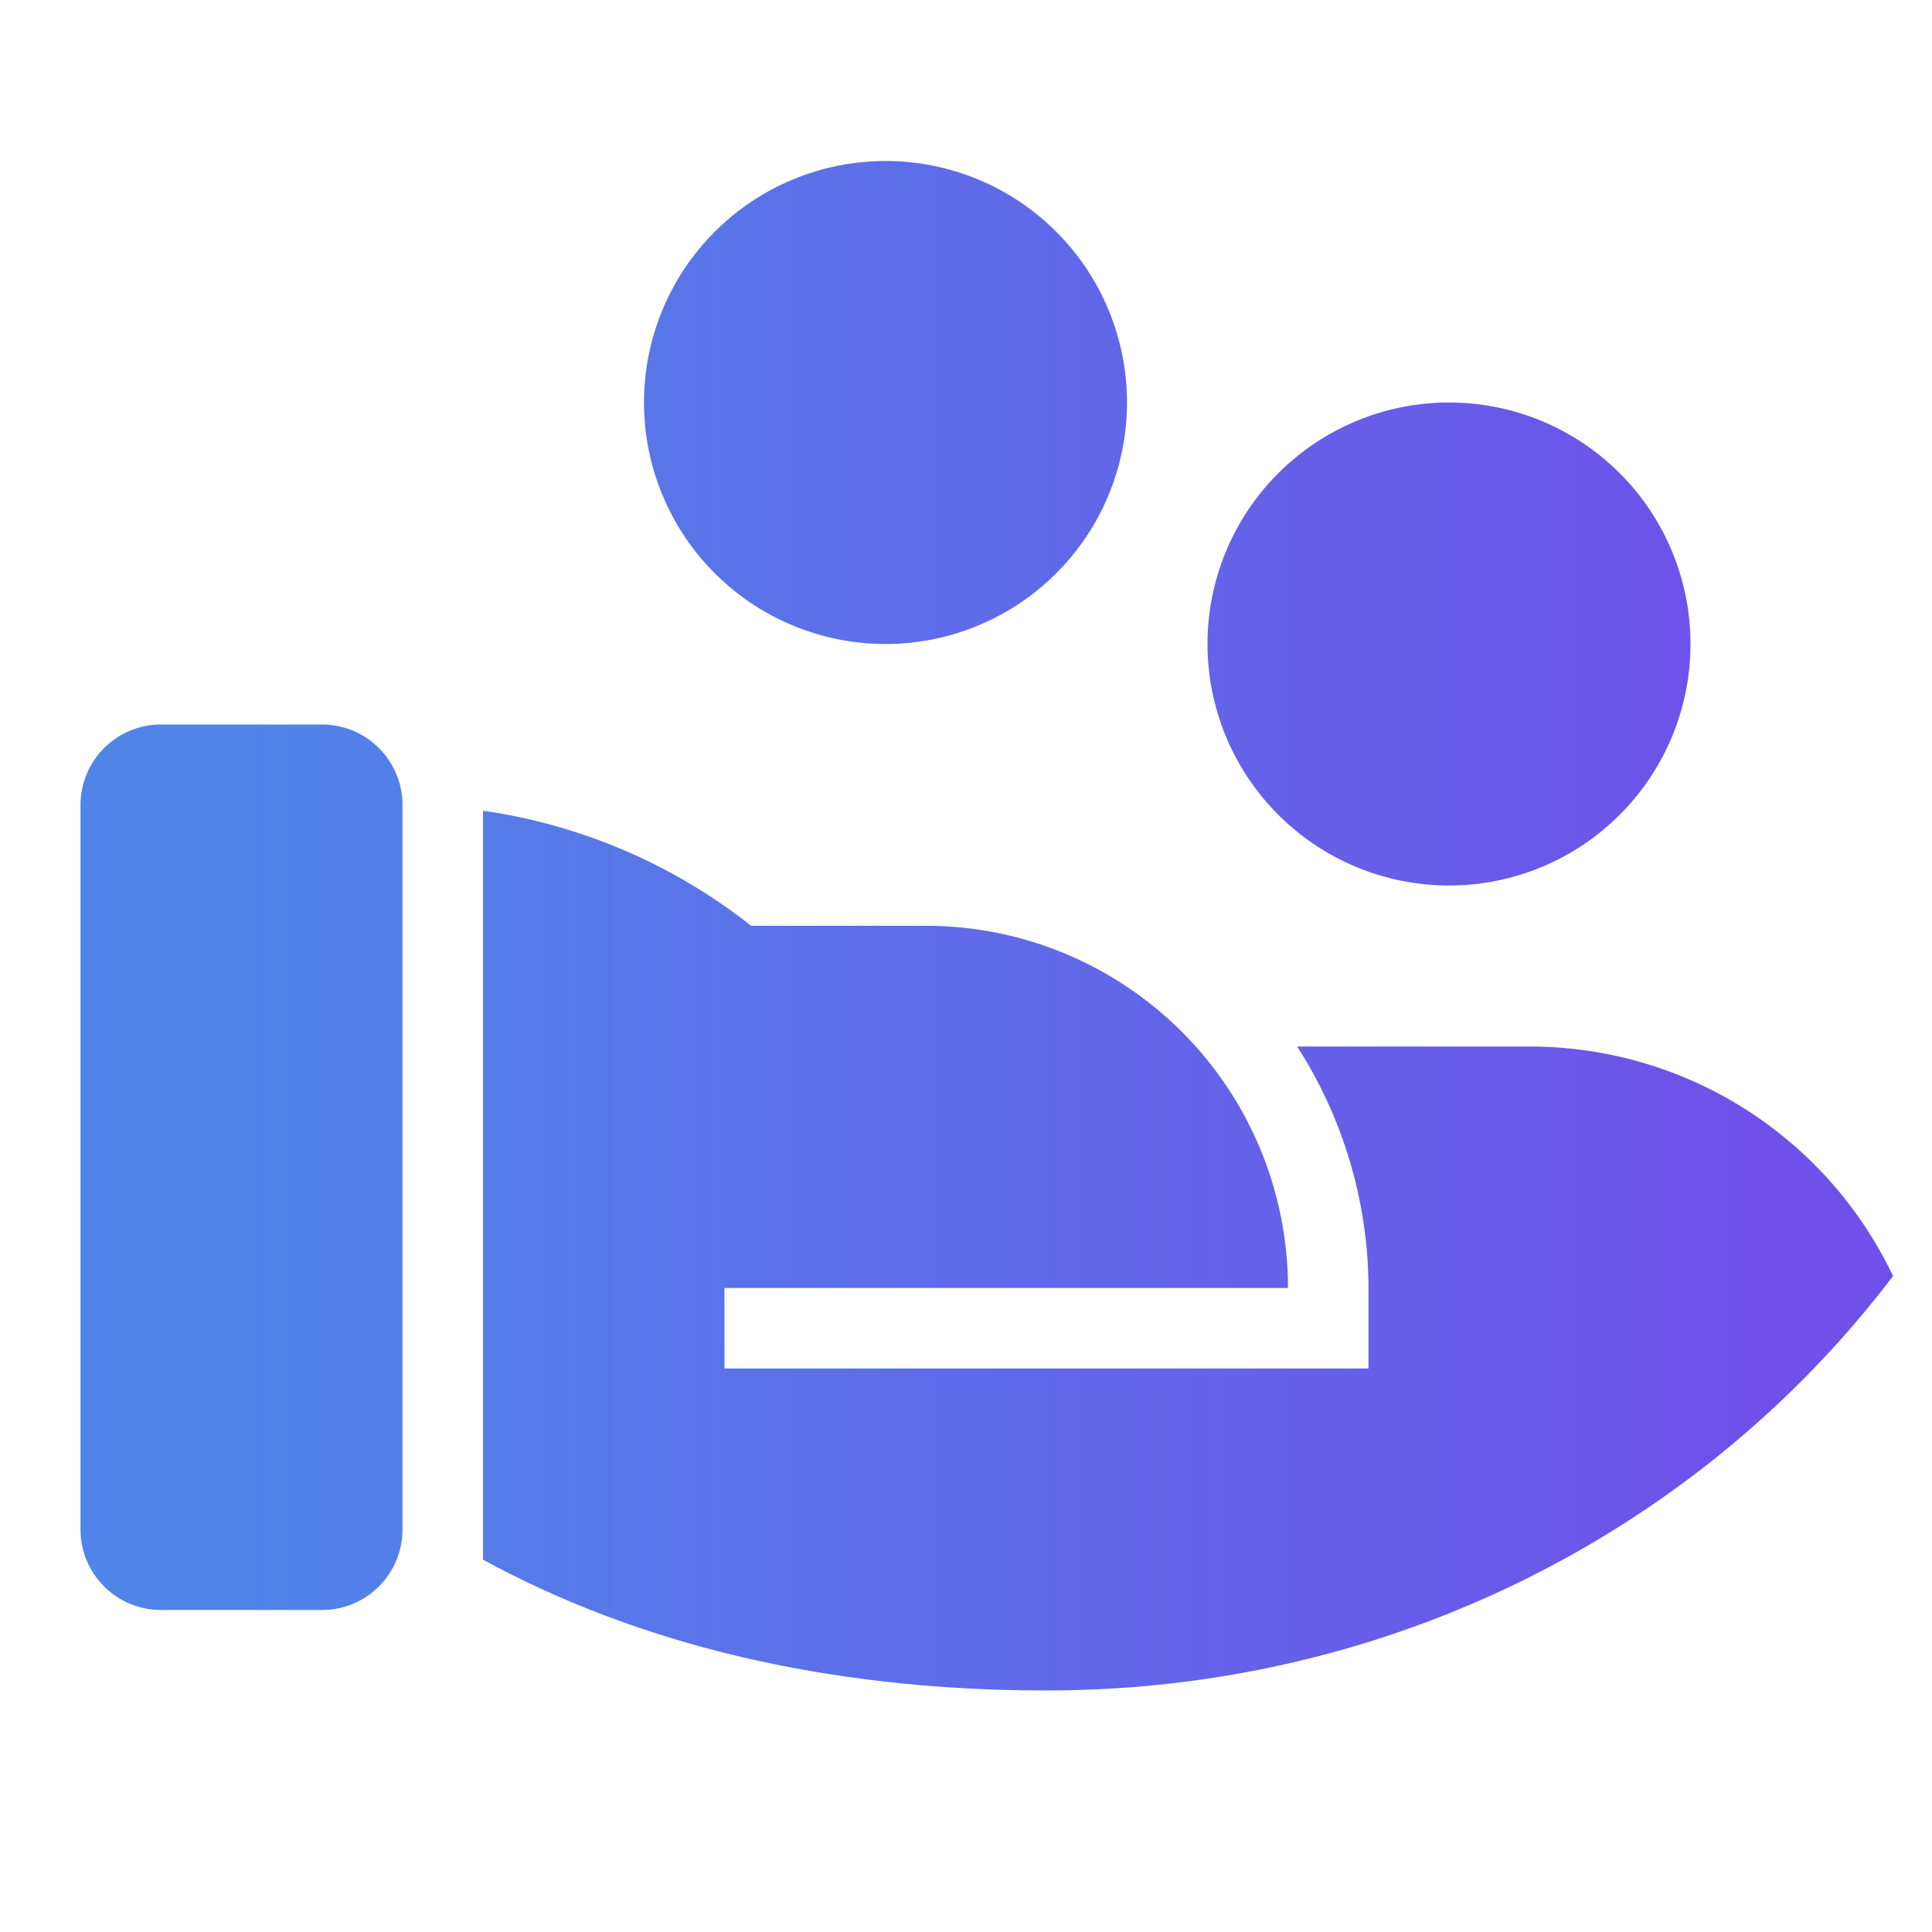
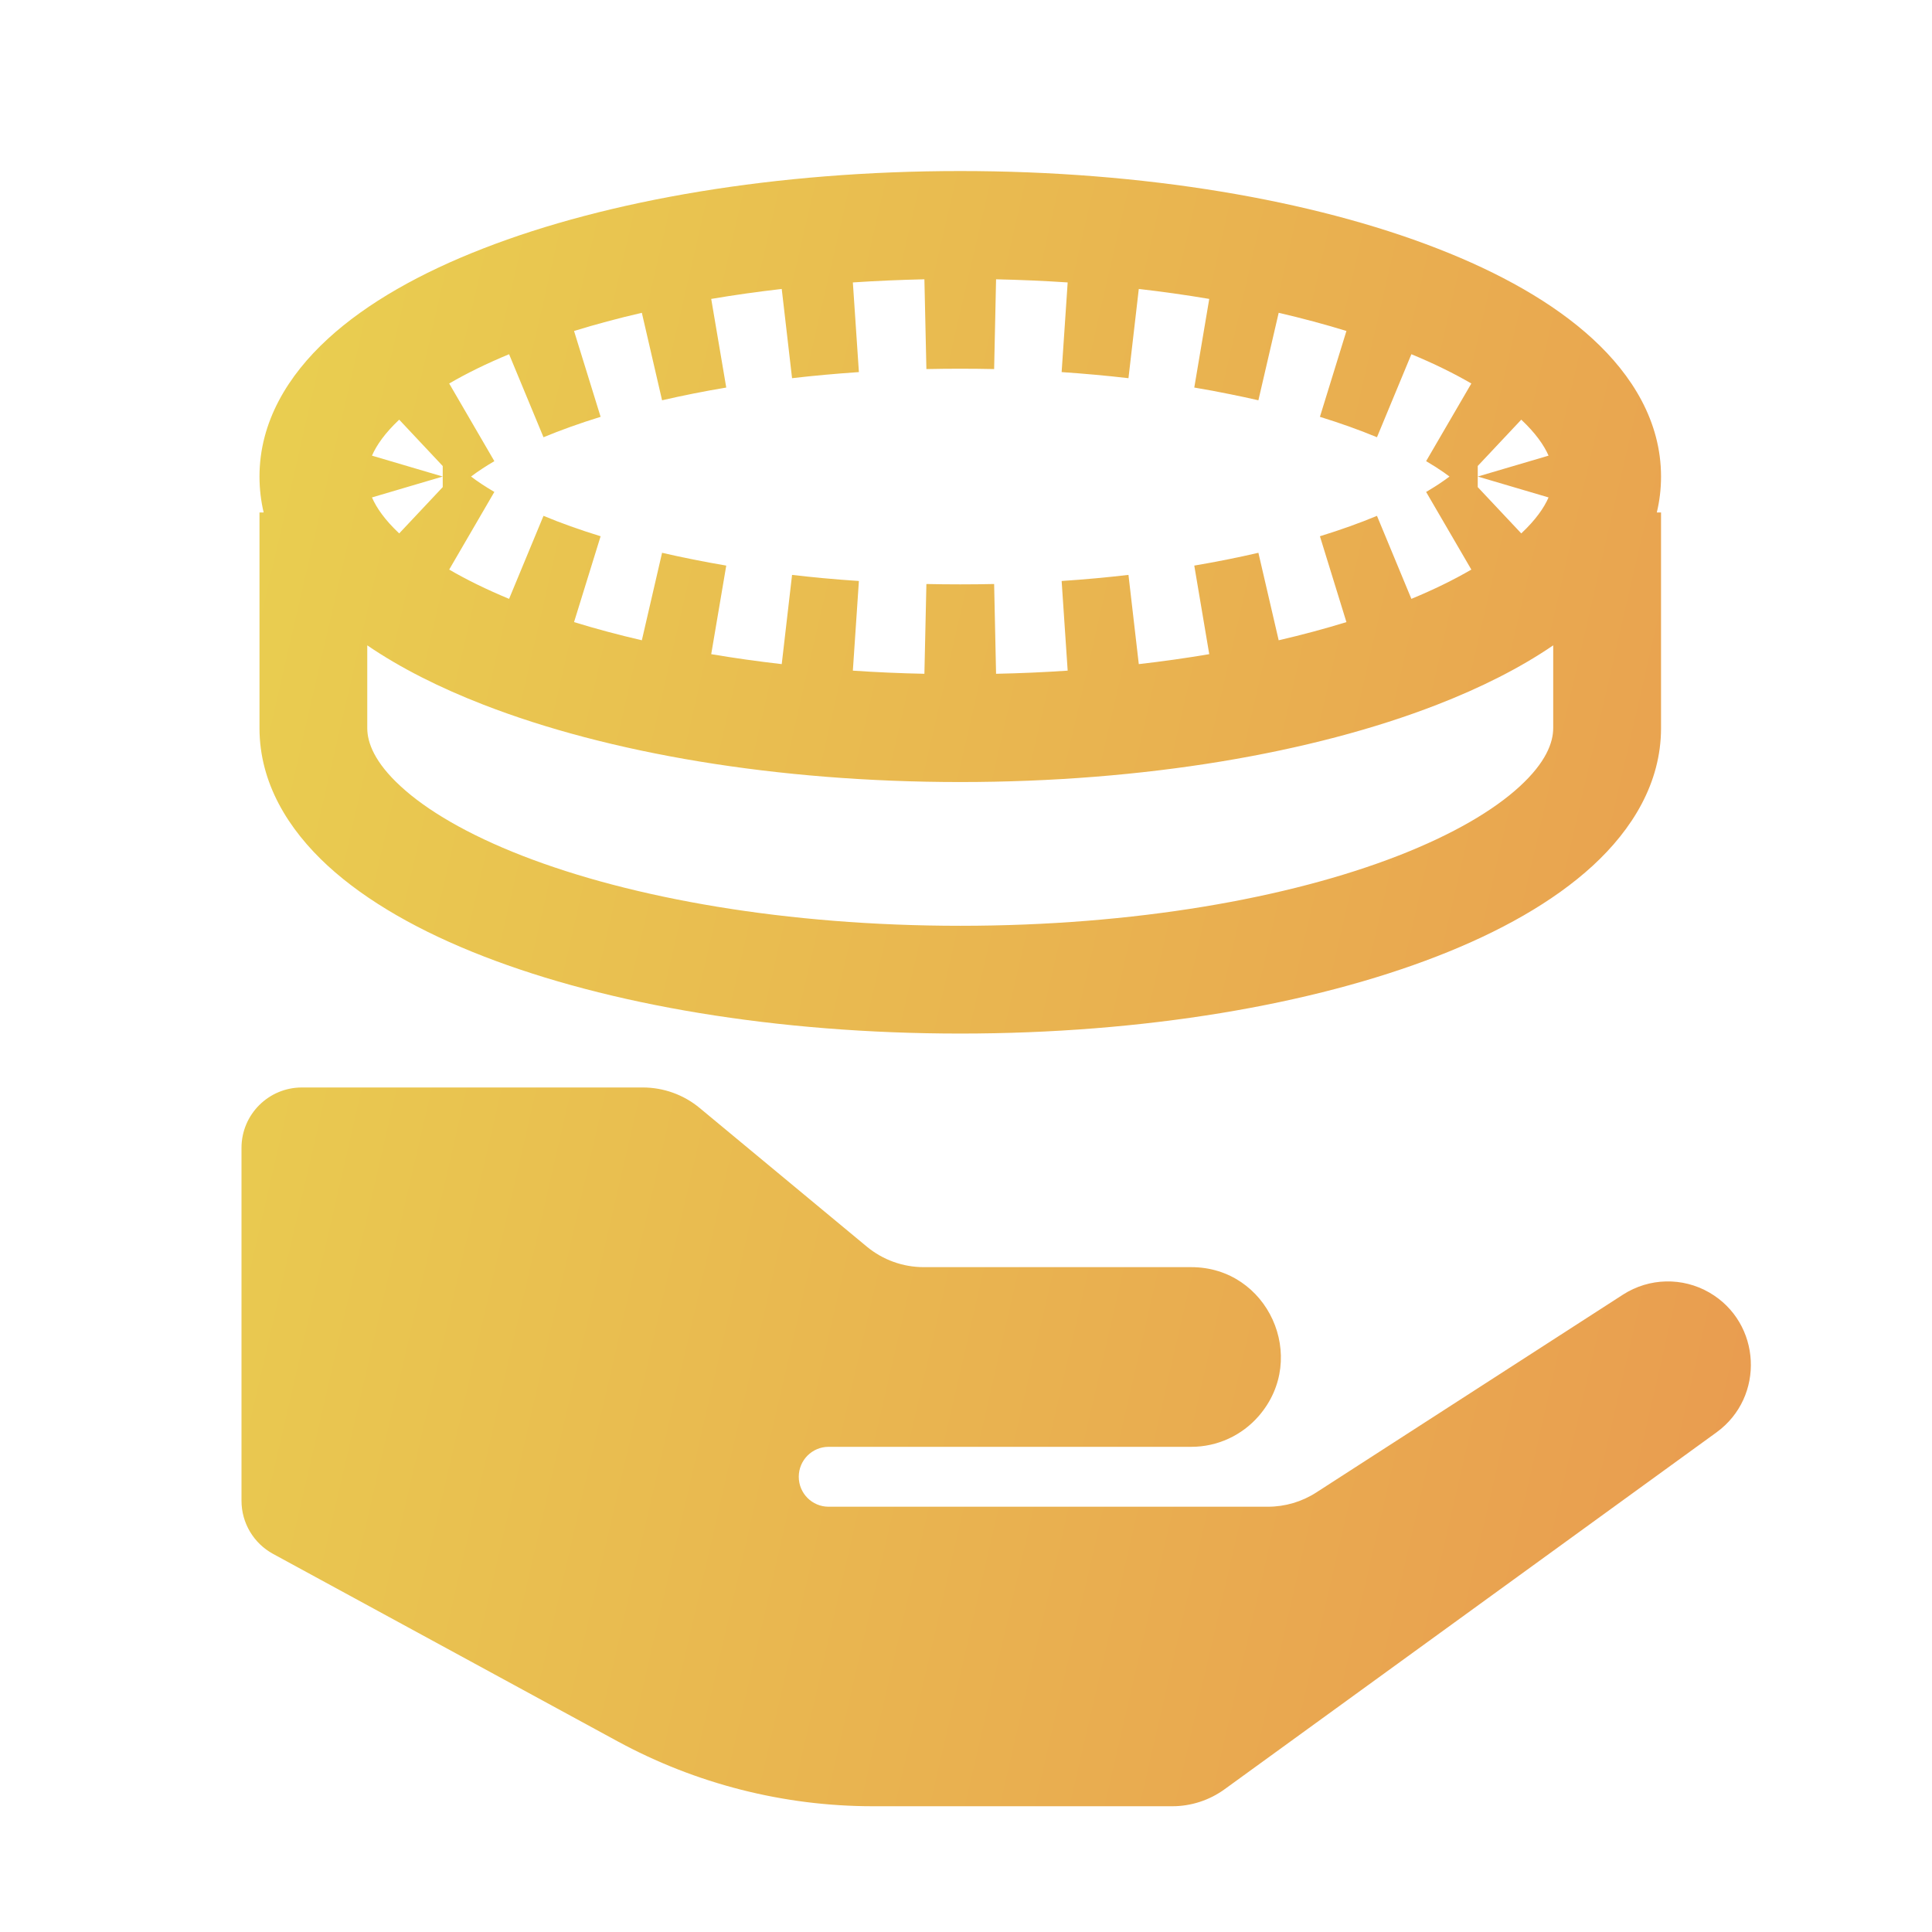
- <svg xmlns="http://www.w3.org/2000/svg" width="24" height="24" viewBox="0 0 24 24" fill="none">
-   <path d="M9.33 11.5H11.5C12.694 11.5 13.838 11.974 14.682 12.818C15.526 13.662 16 14.806 16 16H8.999L9 17H17V16C16.997 14.936 16.689 13.895 16.114 13H19C19.945 13 20.871 13.267 21.671 13.772C22.47 14.277 23.11 14.998 23.516 15.851C21.151 18.972 17.322 21 13 21C10.239 21 7.9 20.41 6 19.375V10.071C7.217 10.245 8.365 10.738 9.33 11.5ZM5 19C5 19.265 4.895 19.52 4.707 19.707C4.52 19.895 4.265 20 4 20H2C1.735 20 1.48 19.895 1.293 19.707C1.105 19.52 1 19.265 1 19V10C1 9.735 1.105 9.48 1.293 9.293C1.48 9.105 1.735 9 2 9H4C4.265 9 4.52 9.105 4.707 9.293C4.895 9.48 5 9.735 5 10V19ZM18 5C18.796 5 19.559 5.316 20.121 5.879C20.684 6.441 21 7.204 21 8C21 8.796 20.684 9.559 20.121 10.121C19.559 10.684 18.796 11 18 11C17.204 11 16.441 10.684 15.879 10.121C15.316 9.559 15 8.796 15 8C15 7.204 15.316 6.441 15.879 5.879C16.441 5.316 17.204 5 18 5ZM11 2C11.796 2 12.559 2.316 13.121 2.879C13.684 3.441 14 4.204 14 5C14 5.796 13.684 6.559 13.121 7.121C12.559 7.684 11.796 8 11 8C10.204 8 9.441 7.684 8.879 7.121C8.316 6.559 8 5.796 8 5C8 4.204 8.316 3.441 8.879 2.879C9.441 2.316 10.204 2 11 2Z" fill="url(#paint0_linear_2433_22500)" />
+ <svg xmlns="http://www.w3.org/2000/svg" width="32" height="32" viewBox="0 0 32 32" fill="none">
+   <path fill-rule="evenodd" clip-rule="evenodd" d="M6.161 7.547C6.237 7.373 6.376 7.173 6.612 6.951L7.333 7.719V7.739V7.893L6.161 7.547ZM7.333 7.893V8.047V8.068L6.612 8.835C6.376 8.613 6.237 8.414 6.161 8.239L7.333 7.893ZM8.432 9.919C8.058 9.764 7.727 9.601 7.44 9.434L8.188 8.148C8.03 8.055 7.902 7.97 7.802 7.893C7.857 7.851 7.921 7.806 7.993 7.759C8.052 7.72 8.117 7.68 8.188 7.638L7.44 6.352C7.727 6.185 8.058 6.022 8.432 5.867L9.002 7.242C9.285 7.125 9.601 7.011 9.948 6.904L9.508 5.482C9.862 5.373 10.237 5.272 10.631 5.181L10.966 6.63C11.304 6.552 11.659 6.481 12.029 6.419L11.78 4.951C12.157 4.887 12.547 4.832 12.948 4.786L13.119 6.264C13.478 6.222 13.848 6.189 14.226 6.163L14.126 4.678C14.513 4.652 14.909 4.635 15.311 4.626L15.344 6.113C15.529 6.109 15.716 6.107 15.905 6.107C16.093 6.107 16.28 6.109 16.466 6.113L16.498 4.626C16.901 4.635 17.296 4.652 17.684 4.678L17.584 6.163C17.962 6.189 18.331 6.222 18.691 6.264L18.862 4.786C19.263 4.832 19.652 4.887 20.029 4.951L19.781 6.419C19.985 6.453 20.184 6.49 20.378 6.53C20.537 6.562 20.692 6.595 20.843 6.63L21.179 5.181C21.572 5.272 21.947 5.373 22.301 5.482L21.862 6.904C22.209 7.011 22.524 7.125 22.807 7.242L23.377 5.867C23.752 6.022 24.083 6.185 24.37 6.352L23.621 7.638C23.732 7.703 23.827 7.764 23.909 7.821C23.944 7.846 23.977 7.87 24.008 7.893C23.955 7.933 23.895 7.976 23.828 8.02C23.786 8.048 23.741 8.076 23.693 8.105L23.662 8.124L23.621 8.148L24.37 9.434C24.083 9.601 23.752 9.764 23.377 9.919L22.807 8.544C22.524 8.662 22.209 8.775 21.862 8.882L22.301 10.304C21.947 10.413 21.572 10.514 21.179 10.605L20.843 9.156C20.506 9.234 20.151 9.305 19.781 9.368L20.029 10.835C19.652 10.899 19.263 10.954 18.862 11L18.691 9.522C18.331 9.564 17.962 9.598 17.584 9.623L17.684 11.108C17.296 11.134 16.901 11.152 16.498 11.16L16.466 9.673C16.28 9.677 16.093 9.679 15.905 9.679C15.716 9.679 15.529 9.677 15.344 9.673L15.311 11.16C14.909 11.152 14.513 11.134 14.126 11.108L14.226 9.623C14.124 9.616 14.023 9.609 13.923 9.601C13.818 9.592 13.713 9.583 13.61 9.574C13.444 9.558 13.28 9.541 13.119 9.522L12.948 11C12.547 10.954 12.157 10.899 11.78 10.835L12.029 9.368C11.659 9.305 11.304 9.234 10.966 9.156L10.631 10.605C10.237 10.514 9.862 10.413 9.508 10.304L9.948 8.882C9.601 8.775 9.285 8.662 9.002 8.544L8.432 9.919ZM24.476 7.718L25.197 6.951C25.433 7.173 25.573 7.373 25.649 7.547L24.476 7.893V7.718ZM24.476 7.893L25.649 8.239C25.573 8.414 25.433 8.613 25.197 8.835L24.476 8.068V7.893ZM8.005 4.115C10.071 3.311 12.864 2.833 15.905 2.833C18.945 2.833 21.739 3.311 23.805 4.115C24.835 4.515 25.729 5.014 26.381 5.614C27.034 6.214 27.512 6.983 27.512 7.893C27.512 8.099 27.488 8.297 27.442 8.488H27.512V12.06C27.512 12.969 27.034 13.738 26.381 14.339C25.729 14.938 24.835 15.438 23.805 15.838C21.739 16.642 18.945 17.119 15.905 17.119C12.864 17.119 10.071 16.642 8.005 15.838C6.975 15.438 6.08 14.938 5.428 14.339C4.775 13.738 4.298 12.969 4.298 12.06V8.488H4.367C4.322 8.297 4.298 8.099 4.298 7.893C4.298 6.983 4.775 6.214 5.428 5.614C6.08 5.014 6.975 4.515 8.005 4.115ZM6.083 10.689V12.06C6.083 12.301 6.205 12.628 6.637 13.024C7.069 13.422 7.743 13.82 8.652 14.174C10.464 14.879 13.028 15.334 15.905 15.334C18.782 15.334 21.345 14.879 23.157 14.174C24.066 13.82 24.741 13.422 25.173 13.024C25.604 12.628 25.726 12.301 25.726 12.06V10.689C25.176 11.065 24.523 11.392 23.805 11.671C21.739 12.475 18.945 12.953 15.905 12.953C12.864 12.953 10.071 12.475 8.005 11.671C7.286 11.392 6.634 11.065 6.083 10.689ZM5 18.012H10.646C10.991 18.012 11.324 18.132 11.589 18.352L14.357 20.648C14.623 20.868 14.956 20.988 15.3 20.988H19.732C21 20.988 21.682 22.486 20.852 23.45C20.57 23.777 20.162 23.964 19.732 23.964H13.724C13.451 23.964 13.23 24.186 13.23 24.46C13.23 24.734 13.451 24.956 13.724 24.956H21C21.283 24.956 21.561 24.875 21.8 24.721L26.882 21.443C27.315 21.164 27.867 21.151 28.313 21.409C29.176 21.91 29.238 23.139 28.43 23.725L20.284 29.635C20.032 29.818 19.728 29.917 19.417 29.917H14.457C12.979 29.917 11.524 29.546 10.224 28.839L4.522 25.737C4.2 25.561 4 25.224 4 24.858V19.012C4 18.46 4.448 18.012 5 18.012Z" fill="url(#paint0_linear_2433_22500)" />
  <defs>
-     <linearGradient id="paint0_linear_2433_22500" x1="3" y1="12.692" x2="22" y2="12.692" gradientUnits="userSpaceOnUse">
-       <stop stop-color="#5084E9" />
-       <stop offset="1" stop-color="#6F50E9" />
+     <linearGradient id="paint0_linear_2433_22500" x1="4" y1="2.833" x2="33.67" y2="9.68" gradientUnits="userSpaceOnUse">
+       <stop stop-color="#E9D050" />
+       <stop offset="1" stop-color="#E99A50" />
    </linearGradient>
  </defs>
</svg>
